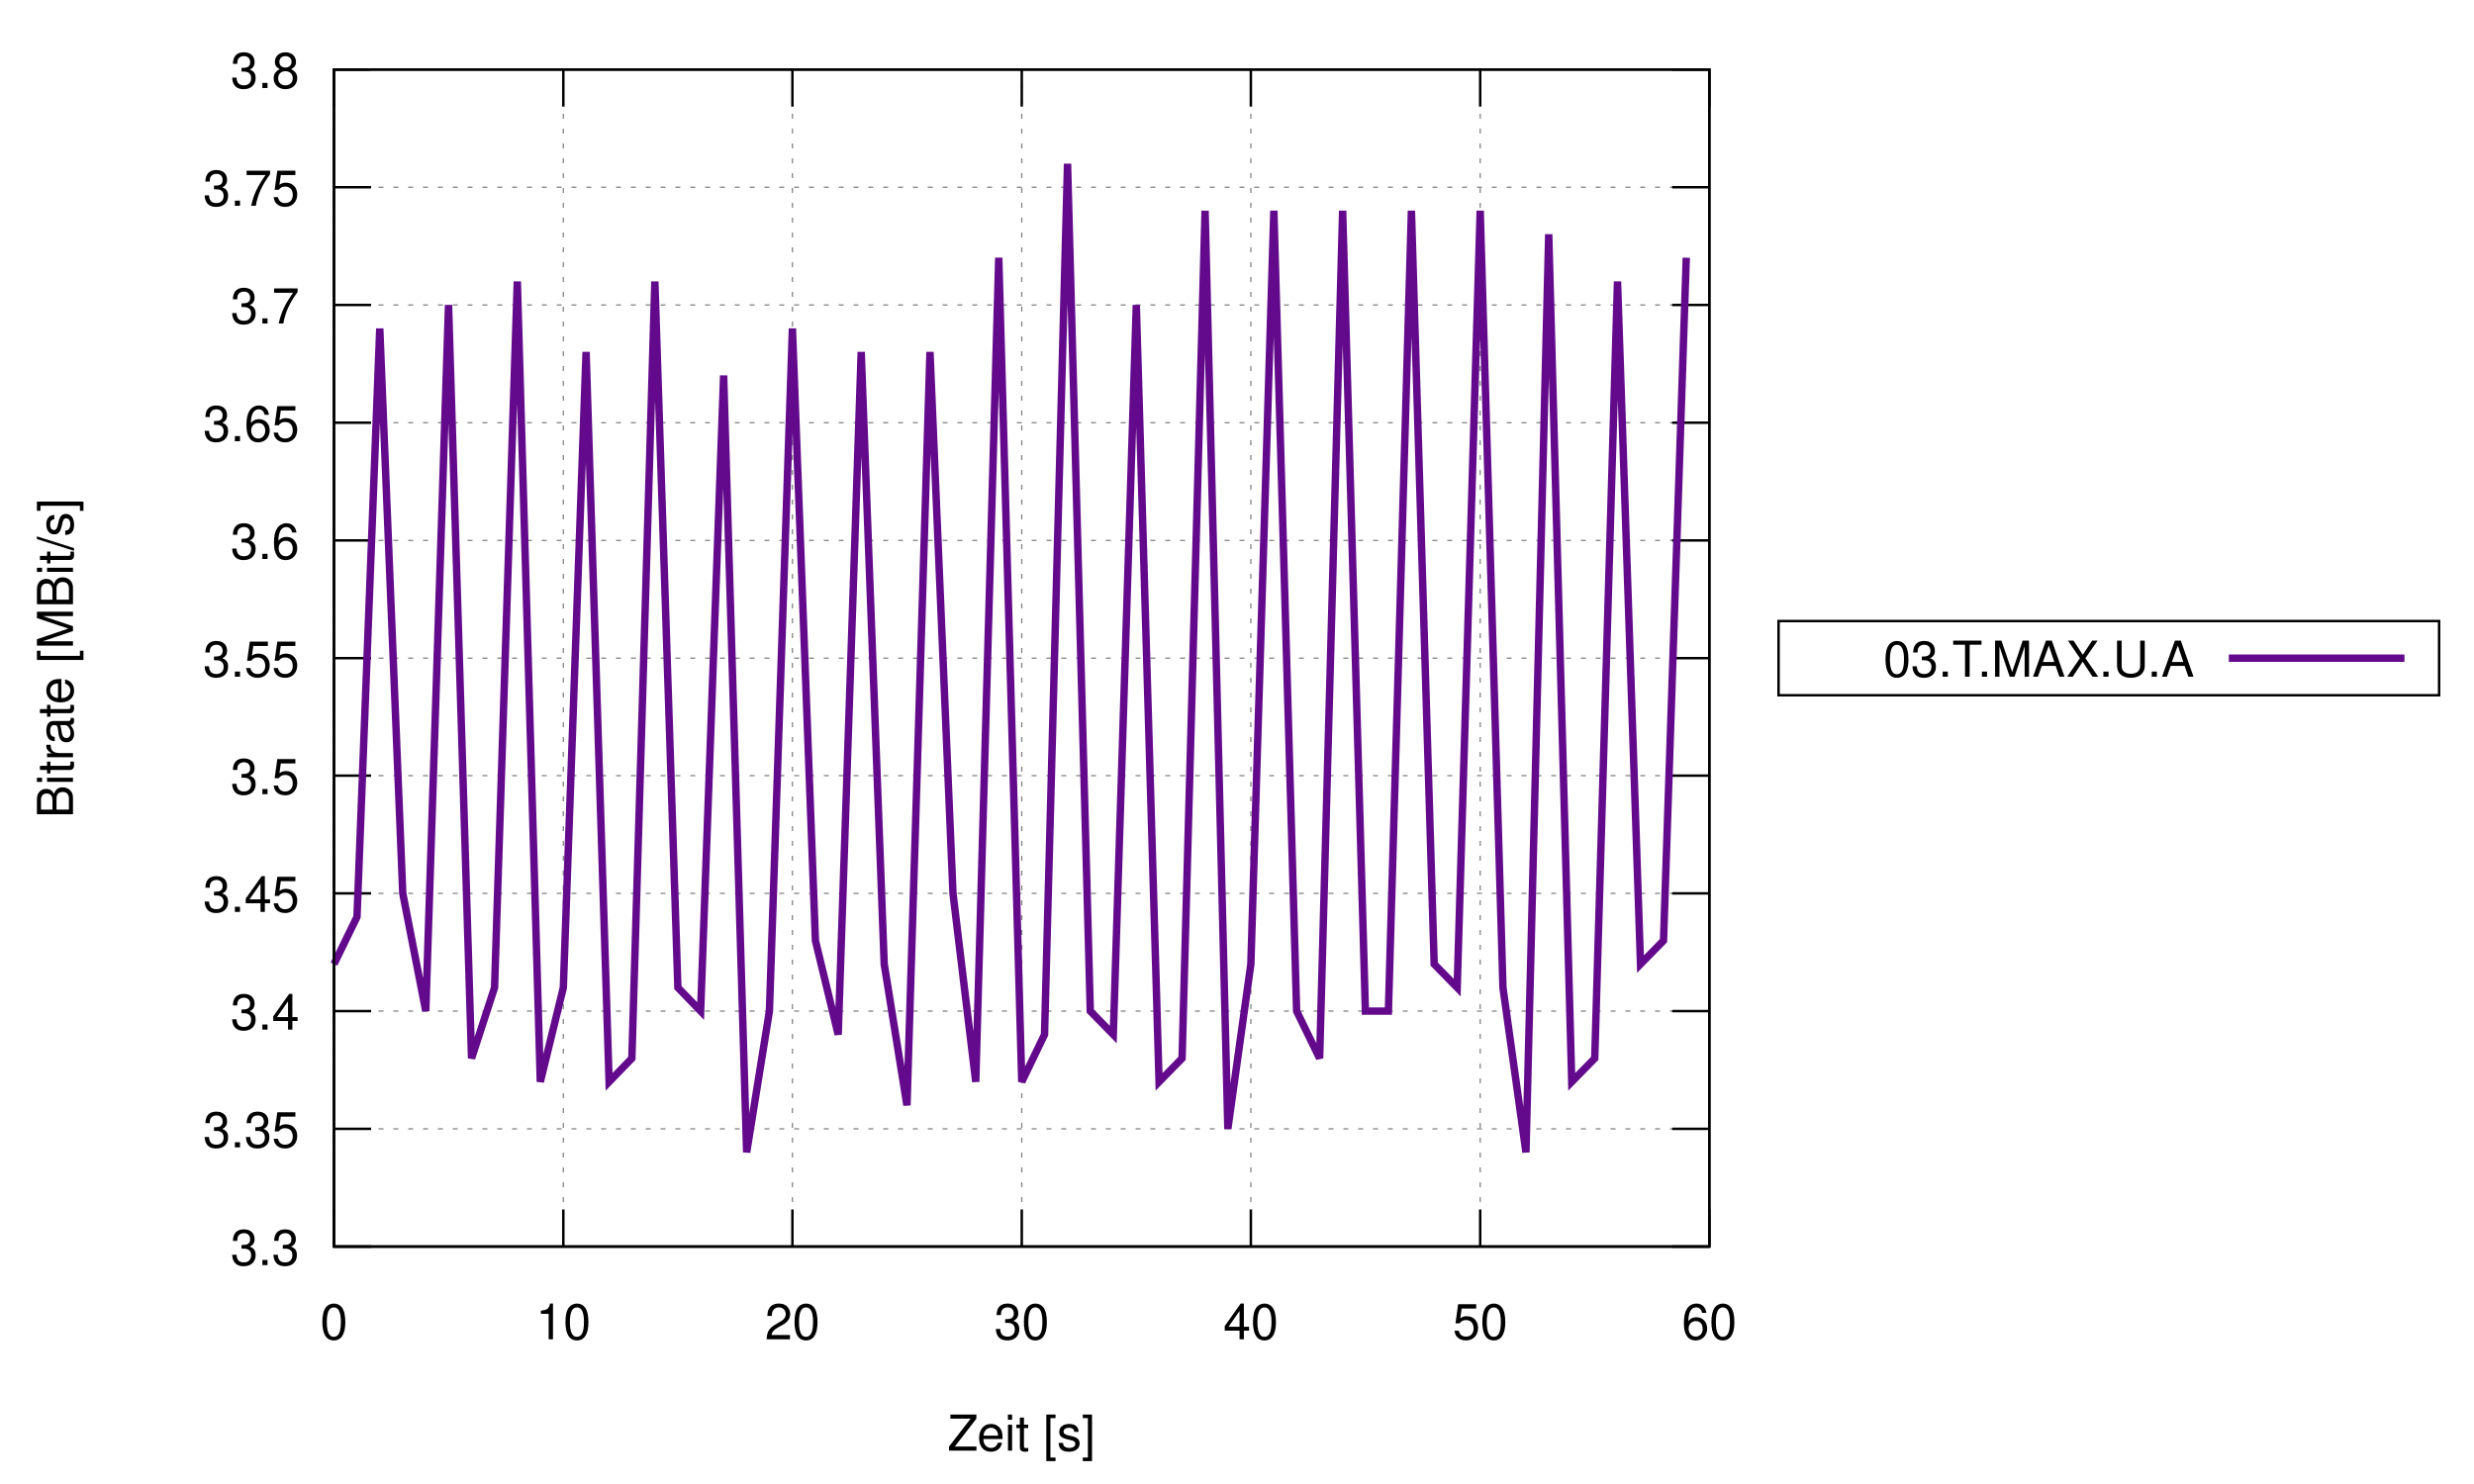
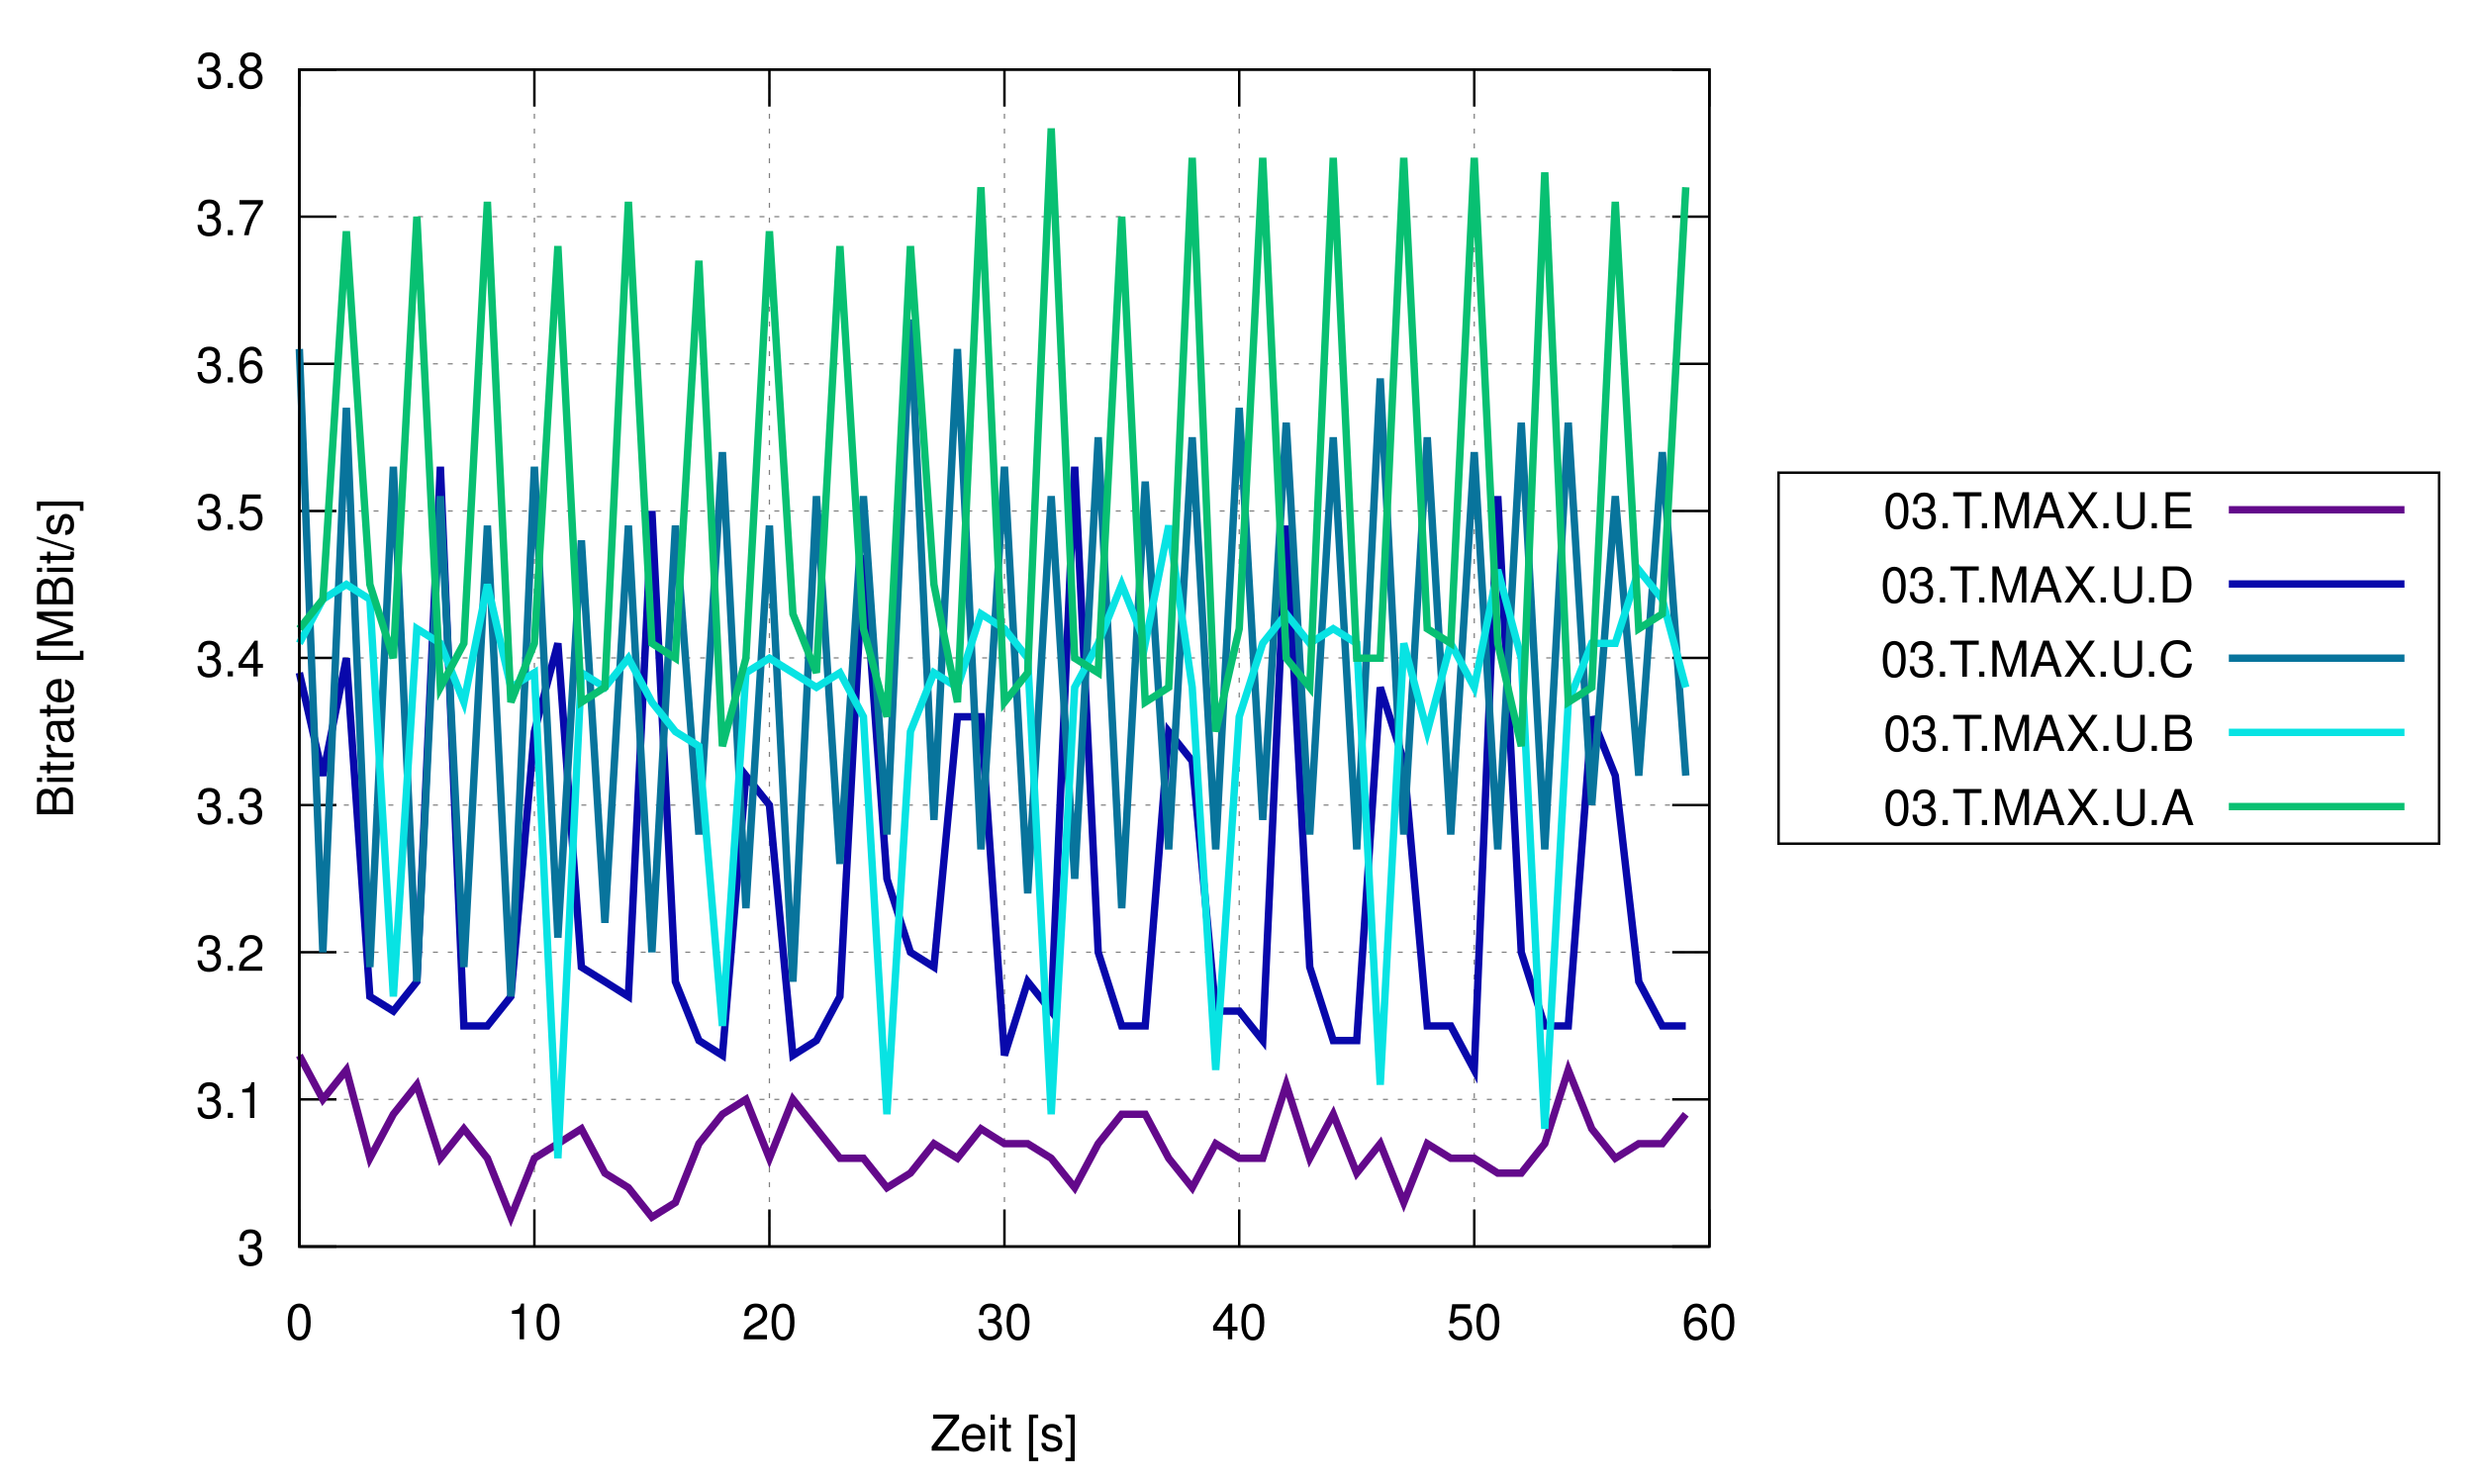
<svg xmlns="http://www.w3.org/2000/svg" xmlns:xlink="http://www.w3.org/1999/xlink" width="1000" height="600" viewBox="0 0 1000 600">
  <g id="gnuplot_canvas">
    <rect x="0" y="0" width="1000" height="600" fill="none" />
    <defs>
      <circle id="gpDot" r="0.5" stroke-width="0.5" />
      <path id="gpPt0" stroke-width="0.133" stroke="currentColor" d="M-1,0 h2 M0,-1 v2" />
      <path id="gpPt1" stroke-width="0.133" stroke="currentColor" d="M-1,-1 L1,1 M1,-1 L-1,1" />
      <path id="gpPt2" stroke-width="0.133" stroke="currentColor" d="M-1,0 L1,0 M0,-1 L0,1 M-1,-1 L1,1 M-1,1 L1,-1" />
      <rect id="gpPt3" stroke-width="0.133" stroke="currentColor" x="-1" y="-1" width="2" height="2" />
      <rect id="gpPt4" stroke-width="0.133" stroke="currentColor" fill="currentColor" x="-1" y="-1" width="2" height="2" />
      <circle id="gpPt5" stroke-width="0.133" stroke="currentColor" cx="0" cy="0" r="1" />
      <use xlink:href="#gpPt5" id="gpPt6" fill="currentColor" stroke="none" />
      <path id="gpPt7" stroke-width="0.133" stroke="currentColor" d="M0,-1.33 L-1.33,0.67 L1.33,0.67 z" />
      <use xlink:href="#gpPt7" id="gpPt8" fill="currentColor" stroke="none" />
      <use xlink:href="#gpPt7" id="gpPt9" stroke="currentColor" transform="rotate(180)" />
      <use xlink:href="#gpPt9" id="gpPt10" fill="currentColor" stroke="none" />
      <use xlink:href="#gpPt3" id="gpPt11" stroke="currentColor" transform="rotate(45)" />
      <use xlink:href="#gpPt11" id="gpPt12" fill="currentColor" stroke="none" />
      <path id="gpPt13" stroke-width="0.133" stroke="currentColor" d="M0,1.330 L1.265,0.411 L0.782,-1.067 L-0.782,-1.076 L-1.265,0.411 z" />
      <use xlink:href="#gpPt13" id="gpPt14" fill="currentColor" stroke="none" />
      <filter id="textbox" filterUnits="objectBoundingBox" x="0" y="0" height="1" width="1">
        <feFlood flood-color="white" flood-opacity="1" result="bgnd" />
        <feComposite in="SourceGraphic" in2="bgnd" operator="atop" />
      </filter>
      <filter id="greybox" filterUnits="objectBoundingBox" x="0" y="0" height="1" width="1">
        <feFlood flood-color="lightgrey" flood-opacity="1" result="grey" />
        <feComposite in="SourceGraphic" in2="grey" operator="atop" />
      </filter>
    </defs>
    <g fill="none" color="white" stroke="currentColor" stroke-width="1.00" stroke-linecap="butt" stroke-linejoin="miter">
</g>
    <g fill="none" color="black" stroke="currentColor" stroke-width="1.00" stroke-linecap="butt" stroke-linejoin="miter">
</g>
    <g fill="none" color="black" stroke="black" stroke-width="0.50" stroke-linecap="butt" stroke-linejoin="miter">
</g>
    <g fill="none" color="gray" stroke="currentColor" stroke-width="0.50" stroke-linecap="butt" stroke-linejoin="miter">
-       <path stroke="gray" stroke-dasharray="2,4" class="gridline" d="M135.0,504.0 L690.9,504.0  " />
-     </g>
-     <g fill="none" color="gray" stroke="gray" stroke-width="1.00" stroke-linecap="butt" stroke-linejoin="miter">
- </g>
-     <g fill="none" color="black" stroke="currentColor" stroke-width="1.00" stroke-linecap="butt" stroke-linejoin="miter">
-       <path stroke="black" d="M135.0,504.0 L150.0,504.0 M690.9,504.0 L675.9,504.0  " />
-       <g transform="translate(121.0,511.5)" stroke="none" fill="black" font-family="Helvetica" font-size="20.00" text-anchor="end">
+       <path stroke="gray" stroke-dasharray="2,4" class="gridline" d="M121.0,504.0 L690.9,504.0  " />
+     </g>
+     <g fill="none" color="gray" stroke="gray" stroke-width="1.00" stroke-linecap="butt" stroke-linejoin="miter">
+ </g>
+     <g fill="none" color="black" stroke="currentColor" stroke-width="1.00" stroke-linecap="butt" stroke-linejoin="miter">
+       <path stroke="black" d="M121.0,504.0 L136.0,504.0 M690.9,504.0 L675.9,504.0  " />
+       <g transform="translate(107.0,511.5)" stroke="none" fill="black" font-family="Helvetica" font-size="20.00" text-anchor="end">
+         <text>
+           <tspan font-family="Helvetica"> 3</tspan>
+         </text>
+       </g>
+     </g>
+     <g fill="none" color="black" stroke="currentColor" stroke-width="1.00" stroke-linecap="butt" stroke-linejoin="miter">
+ </g>
+     <g fill="none" color="black" stroke="black" stroke-width="0.50" stroke-linecap="butt" stroke-linejoin="miter">
+ </g>
+     <g fill="none" color="gray" stroke="currentColor" stroke-width="0.50" stroke-linecap="butt" stroke-linejoin="miter">
+       <path stroke="gray" stroke-dasharray="2,4" class="gridline" d="M121.0,444.5 L690.9,444.5  " />
+     </g>
+     <g fill="none" color="gray" stroke="gray" stroke-width="1.00" stroke-linecap="butt" stroke-linejoin="miter">
+ </g>
+     <g fill="none" color="black" stroke="currentColor" stroke-width="1.00" stroke-linecap="butt" stroke-linejoin="miter">
+       <path stroke="black" d="M121.0,444.5 L136.0,444.5 M690.9,444.5 L675.9,444.5  " />
+       <g transform="translate(107.0,452.0)" stroke="none" fill="black" font-family="Helvetica" font-size="20.00" text-anchor="end">
+         <text>
+           <tspan font-family="Helvetica"> 3.1</tspan>
+         </text>
+       </g>
+     </g>
+     <g fill="none" color="black" stroke="currentColor" stroke-width="1.00" stroke-linecap="butt" stroke-linejoin="miter">
+ </g>
+     <g fill="none" color="black" stroke="black" stroke-width="0.50" stroke-linecap="butt" stroke-linejoin="miter">
+ </g>
+     <g fill="none" color="gray" stroke="currentColor" stroke-width="0.50" stroke-linecap="butt" stroke-linejoin="miter">
+       <path stroke="gray" stroke-dasharray="2,4" class="gridline" d="M121.0,385.0 L690.9,385.0  " />
+     </g>
+     <g fill="none" color="gray" stroke="gray" stroke-width="1.00" stroke-linecap="butt" stroke-linejoin="miter">
+ </g>
+     <g fill="none" color="black" stroke="currentColor" stroke-width="1.00" stroke-linecap="butt" stroke-linejoin="miter">
+       <path stroke="black" d="M121.0,385.0 L136.0,385.0 M690.9,385.0 L675.9,385.0  " />
+       <g transform="translate(107.0,392.5)" stroke="none" fill="black" font-family="Helvetica" font-size="20.00" text-anchor="end">
+         <text>
+           <tspan font-family="Helvetica"> 3.2</tspan>
+         </text>
+       </g>
+     </g>
+     <g fill="none" color="black" stroke="currentColor" stroke-width="1.00" stroke-linecap="butt" stroke-linejoin="miter">
+ </g>
+     <g fill="none" color="black" stroke="black" stroke-width="0.50" stroke-linecap="butt" stroke-linejoin="miter">
+ </g>
+     <g fill="none" color="gray" stroke="currentColor" stroke-width="0.50" stroke-linecap="butt" stroke-linejoin="miter">
+       <path stroke="gray" stroke-dasharray="2,4" class="gridline" d="M121.0,325.5 L690.9,325.5  " />
+     </g>
+     <g fill="none" color="gray" stroke="gray" stroke-width="1.00" stroke-linecap="butt" stroke-linejoin="miter">
+ </g>
+     <g fill="none" color="black" stroke="currentColor" stroke-width="1.00" stroke-linecap="butt" stroke-linejoin="miter">
+       <path stroke="black" d="M121.0,325.5 L136.0,325.5 M690.9,325.5 L675.9,325.5  " />
+       <g transform="translate(107.0,333.0)" stroke="none" fill="black" font-family="Helvetica" font-size="20.00" text-anchor="end">
        <text>
          <tspan font-family="Helvetica"> 3.3</tspan>
        </text>
      </g>
    </g>
    <g fill="none" color="black" stroke="currentColor" stroke-width="1.00" stroke-linecap="butt" stroke-linejoin="miter">
</g>
    <g fill="none" color="black" stroke="black" stroke-width="0.50" stroke-linecap="butt" stroke-linejoin="miter">
</g>
    <g fill="none" color="gray" stroke="currentColor" stroke-width="0.50" stroke-linecap="butt" stroke-linejoin="miter">
-       <path stroke="gray" stroke-dasharray="2,4" class="gridline" d="M135.0,456.4 L690.9,456.4  " />
-     </g>
-     <g fill="none" color="gray" stroke="gray" stroke-width="1.00" stroke-linecap="butt" stroke-linejoin="miter">
- </g>
-     <g fill="none" color="black" stroke="currentColor" stroke-width="1.00" stroke-linecap="butt" stroke-linejoin="miter">
-       <path stroke="black" d="M135.0,456.4 L150.0,456.4 M690.9,456.4 L675.9,456.4  " />
-       <g transform="translate(121.0,463.9)" stroke="none" fill="black" font-family="Helvetica" font-size="20.00" text-anchor="end">
-         <text>
-           <tspan font-family="Helvetica"> 3.35</tspan>
-         </text>
-       </g>
-     </g>
-     <g fill="none" color="black" stroke="currentColor" stroke-width="1.00" stroke-linecap="butt" stroke-linejoin="miter">
- </g>
-     <g fill="none" color="black" stroke="black" stroke-width="0.50" stroke-linecap="butt" stroke-linejoin="miter">
- </g>
-     <g fill="none" color="gray" stroke="currentColor" stroke-width="0.50" stroke-linecap="butt" stroke-linejoin="miter">
-       <path stroke="gray" stroke-dasharray="2,4" class="gridline" d="M135.0,408.8 L690.9,408.8  " />
-     </g>
-     <g fill="none" color="gray" stroke="gray" stroke-width="1.00" stroke-linecap="butt" stroke-linejoin="miter">
- </g>
-     <g fill="none" color="black" stroke="currentColor" stroke-width="1.00" stroke-linecap="butt" stroke-linejoin="miter">
-       <path stroke="black" d="M135.0,408.8 L150.0,408.8 M690.9,408.8 L675.9,408.8  " />
-       <g transform="translate(121.0,416.3)" stroke="none" fill="black" font-family="Helvetica" font-size="20.00" text-anchor="end">
+       <path stroke="gray" stroke-dasharray="2,4" class="gridline" d="M121.0,266.0 L690.9,266.0  " />
+     </g>
+     <g fill="none" color="gray" stroke="gray" stroke-width="1.00" stroke-linecap="butt" stroke-linejoin="miter">
+ </g>
+     <g fill="none" color="black" stroke="currentColor" stroke-width="1.00" stroke-linecap="butt" stroke-linejoin="miter">
+       <path stroke="black" d="M121.0,266.0 L136.0,266.0 M690.9,266.0 L675.9,266.0  " />
+       <g transform="translate(107.0,273.5)" stroke="none" fill="black" font-family="Helvetica" font-size="20.00" text-anchor="end">
        <text>
          <tspan font-family="Helvetica"> 3.4</tspan>
        </text>
      </g>
    </g>
    <g fill="none" color="black" stroke="currentColor" stroke-width="1.00" stroke-linecap="butt" stroke-linejoin="miter">
</g>
    <g fill="none" color="black" stroke="black" stroke-width="0.50" stroke-linecap="butt" stroke-linejoin="miter">
</g>
    <g fill="none" color="gray" stroke="currentColor" stroke-width="0.50" stroke-linecap="butt" stroke-linejoin="miter">
-       <path stroke="gray" stroke-dasharray="2,4" class="gridline" d="M135.0,361.2 L690.9,361.2  " />
-     </g>
-     <g fill="none" color="gray" stroke="gray" stroke-width="1.00" stroke-linecap="butt" stroke-linejoin="miter">
- </g>
-     <g fill="none" color="black" stroke="currentColor" stroke-width="1.00" stroke-linecap="butt" stroke-linejoin="miter">
-       <path stroke="black" d="M135.0,361.2 L150.0,361.2 M690.9,361.2 L675.9,361.2  " />
-       <g transform="translate(121.0,368.7)" stroke="none" fill="black" font-family="Helvetica" font-size="20.00" text-anchor="end">
-         <text>
-           <tspan font-family="Helvetica"> 3.45</tspan>
-         </text>
-       </g>
-     </g>
-     <g fill="none" color="black" stroke="currentColor" stroke-width="1.00" stroke-linecap="butt" stroke-linejoin="miter">
- </g>
-     <g fill="none" color="black" stroke="black" stroke-width="0.50" stroke-linecap="butt" stroke-linejoin="miter">
- </g>
-     <g fill="none" color="gray" stroke="currentColor" stroke-width="0.50" stroke-linecap="butt" stroke-linejoin="miter">
-       <path stroke="gray" stroke-dasharray="2,4" class="gridline" d="M135.0,313.6 L690.9,313.6  " />
-     </g>
-     <g fill="none" color="gray" stroke="gray" stroke-width="1.00" stroke-linecap="butt" stroke-linejoin="miter">
- </g>
-     <g fill="none" color="black" stroke="currentColor" stroke-width="1.00" stroke-linecap="butt" stroke-linejoin="miter">
-       <path stroke="black" d="M135.0,313.6 L150.0,313.6 M690.9,313.6 L675.9,313.6  " />
-       <g transform="translate(121.0,321.1)" stroke="none" fill="black" font-family="Helvetica" font-size="20.00" text-anchor="end">
+       <path stroke="gray" stroke-dasharray="2,4" class="gridline" d="M121.0,206.6 L690.9,206.6  " />
+     </g>
+     <g fill="none" color="gray" stroke="gray" stroke-width="1.00" stroke-linecap="butt" stroke-linejoin="miter">
+ </g>
+     <g fill="none" color="black" stroke="currentColor" stroke-width="1.00" stroke-linecap="butt" stroke-linejoin="miter">
+       <path stroke="black" d="M121.0,206.6 L136.0,206.6 M690.9,206.6 L675.9,206.6  " />
+       <g transform="translate(107.0,214.1)" stroke="none" fill="black" font-family="Helvetica" font-size="20.00" text-anchor="end">
        <text>
          <tspan font-family="Helvetica"> 3.5</tspan>
        </text>
      </g>
    </g>
    <g fill="none" color="black" stroke="currentColor" stroke-width="1.00" stroke-linecap="butt" stroke-linejoin="miter">
</g>
    <g fill="none" color="black" stroke="black" stroke-width="0.50" stroke-linecap="butt" stroke-linejoin="miter">
</g>
    <g fill="none" color="gray" stroke="currentColor" stroke-width="0.50" stroke-linecap="butt" stroke-linejoin="miter">
-       <path stroke="gray" stroke-dasharray="2,4" class="gridline" d="M135.0,266.1 L690.9,266.1  " />
-     </g>
-     <g fill="none" color="gray" stroke="gray" stroke-width="1.00" stroke-linecap="butt" stroke-linejoin="miter">
- </g>
-     <g fill="none" color="black" stroke="currentColor" stroke-width="1.00" stroke-linecap="butt" stroke-linejoin="miter">
-       <path stroke="black" d="M135.0,266.1 L150.0,266.1 M690.9,266.1 L675.9,266.1  " />
-       <g transform="translate(121.0,273.6)" stroke="none" fill="black" font-family="Helvetica" font-size="20.00" text-anchor="end">
-         <text>
-           <tspan font-family="Helvetica"> 3.55</tspan>
-         </text>
-       </g>
-     </g>
-     <g fill="none" color="black" stroke="currentColor" stroke-width="1.00" stroke-linecap="butt" stroke-linejoin="miter">
- </g>
-     <g fill="none" color="black" stroke="black" stroke-width="0.50" stroke-linecap="butt" stroke-linejoin="miter">
- </g>
-     <g fill="none" color="gray" stroke="currentColor" stroke-width="0.50" stroke-linecap="butt" stroke-linejoin="miter">
-       <path stroke="gray" stroke-dasharray="2,4" class="gridline" d="M135.0,218.5 L690.9,218.5  " />
-     </g>
-     <g fill="none" color="gray" stroke="gray" stroke-width="1.00" stroke-linecap="butt" stroke-linejoin="miter">
- </g>
-     <g fill="none" color="black" stroke="currentColor" stroke-width="1.00" stroke-linecap="butt" stroke-linejoin="miter">
-       <path stroke="black" d="M135.0,218.5 L150.0,218.5 M690.9,218.5 L675.9,218.5  " />
-       <g transform="translate(121.0,226.0)" stroke="none" fill="black" font-family="Helvetica" font-size="20.00" text-anchor="end">
+       <path stroke="gray" stroke-dasharray="2,4" class="gridline" d="M121.0,147.1 L690.9,147.1  " />
+     </g>
+     <g fill="none" color="gray" stroke="gray" stroke-width="1.00" stroke-linecap="butt" stroke-linejoin="miter">
+ </g>
+     <g fill="none" color="black" stroke="currentColor" stroke-width="1.00" stroke-linecap="butt" stroke-linejoin="miter">
+       <path stroke="black" d="M121.0,147.1 L136.0,147.1 M690.9,147.1 L675.9,147.1  " />
+       <g transform="translate(107.0,154.6)" stroke="none" fill="black" font-family="Helvetica" font-size="20.00" text-anchor="end">
        <text>
          <tspan font-family="Helvetica"> 3.6</tspan>
        </text>
      </g>
    </g>
    <g fill="none" color="black" stroke="currentColor" stroke-width="1.00" stroke-linecap="butt" stroke-linejoin="miter">
</g>
    <g fill="none" color="black" stroke="black" stroke-width="0.50" stroke-linecap="butt" stroke-linejoin="miter">
</g>
    <g fill="none" color="gray" stroke="currentColor" stroke-width="0.50" stroke-linecap="butt" stroke-linejoin="miter">
-       <path stroke="gray" stroke-dasharray="2,4" class="gridline" d="M135.0,170.9 L690.9,170.9  " />
-     </g>
-     <g fill="none" color="gray" stroke="gray" stroke-width="1.00" stroke-linecap="butt" stroke-linejoin="miter">
- </g>
-     <g fill="none" color="black" stroke="currentColor" stroke-width="1.00" stroke-linecap="butt" stroke-linejoin="miter">
-       <path stroke="black" d="M135.0,170.9 L150.0,170.9 M690.9,170.9 L675.9,170.9  " />
-       <g transform="translate(121.0,178.4)" stroke="none" fill="black" font-family="Helvetica" font-size="20.00" text-anchor="end">
-         <text>
-           <tspan font-family="Helvetica"> 3.65</tspan>
-         </text>
-       </g>
-     </g>
-     <g fill="none" color="black" stroke="currentColor" stroke-width="1.00" stroke-linecap="butt" stroke-linejoin="miter">
- </g>
-     <g fill="none" color="black" stroke="black" stroke-width="0.50" stroke-linecap="butt" stroke-linejoin="miter">
- </g>
-     <g fill="none" color="gray" stroke="currentColor" stroke-width="0.50" stroke-linecap="butt" stroke-linejoin="miter">
-       <path stroke="gray" stroke-dasharray="2,4" class="gridline" d="M135.0,123.3 L690.9,123.3  " />
-     </g>
-     <g fill="none" color="gray" stroke="gray" stroke-width="1.00" stroke-linecap="butt" stroke-linejoin="miter">
- </g>
-     <g fill="none" color="black" stroke="currentColor" stroke-width="1.00" stroke-linecap="butt" stroke-linejoin="miter">
-       <path stroke="black" d="M135.0,123.3 L150.0,123.3 M690.9,123.3 L675.9,123.3  " />
-       <g transform="translate(121.0,130.8)" stroke="none" fill="black" font-family="Helvetica" font-size="20.00" text-anchor="end">
+       <path stroke="gray" stroke-dasharray="2,4" class="gridline" d="M121.0,87.6 L690.9,87.6  " />
+     </g>
+     <g fill="none" color="gray" stroke="gray" stroke-width="1.00" stroke-linecap="butt" stroke-linejoin="miter">
+ </g>
+     <g fill="none" color="black" stroke="currentColor" stroke-width="1.00" stroke-linecap="butt" stroke-linejoin="miter">
+       <path stroke="black" d="M121.0,87.6 L136.0,87.6 M690.9,87.6 L675.9,87.6  " />
+       <g transform="translate(107.0,95.1)" stroke="none" fill="black" font-family="Helvetica" font-size="20.00" text-anchor="end">
        <text>
          <tspan font-family="Helvetica"> 3.7</tspan>
        </text>
      </g>
    </g>
    <g fill="none" color="black" stroke="currentColor" stroke-width="1.00" stroke-linecap="butt" stroke-linejoin="miter">
</g>
    <g fill="none" color="black" stroke="black" stroke-width="0.50" stroke-linecap="butt" stroke-linejoin="miter">
</g>
    <g fill="none" color="gray" stroke="currentColor" stroke-width="0.50" stroke-linecap="butt" stroke-linejoin="miter">
-       <path stroke="gray" stroke-dasharray="2,4" class="gridline" d="M135.0,75.7 L690.9,75.7  " />
-     </g>
-     <g fill="none" color="gray" stroke="gray" stroke-width="1.00" stroke-linecap="butt" stroke-linejoin="miter">
- </g>
-     <g fill="none" color="black" stroke="currentColor" stroke-width="1.00" stroke-linecap="butt" stroke-linejoin="miter">
-       <path stroke="black" d="M135.0,75.7 L150.0,75.7 M690.9,75.7 L675.9,75.7  " />
-       <g transform="translate(121.0,83.2)" stroke="none" fill="black" font-family="Helvetica" font-size="20.00" text-anchor="end">
-         <text>
-           <tspan font-family="Helvetica"> 3.75</tspan>
-         </text>
-       </g>
-     </g>
-     <g fill="none" color="black" stroke="currentColor" stroke-width="1.00" stroke-linecap="butt" stroke-linejoin="miter">
- </g>
-     <g fill="none" color="black" stroke="black" stroke-width="0.50" stroke-linecap="butt" stroke-linejoin="miter">
- </g>
-     <g fill="none" color="gray" stroke="currentColor" stroke-width="0.50" stroke-linecap="butt" stroke-linejoin="miter">
-       <path stroke="gray" stroke-dasharray="2,4" class="gridline" d="M135.0,28.1 L690.9,28.1  " />
-     </g>
-     <g fill="none" color="gray" stroke="gray" stroke-width="1.00" stroke-linecap="butt" stroke-linejoin="miter">
- </g>
-     <g fill="none" color="black" stroke="currentColor" stroke-width="1.00" stroke-linecap="butt" stroke-linejoin="miter">
-       <path stroke="black" d="M135.0,28.1 L150.0,28.1 M690.9,28.1 L675.9,28.1  " />
-       <g transform="translate(121.0,35.6)" stroke="none" fill="black" font-family="Helvetica" font-size="20.00" text-anchor="end">
+       <path stroke="gray" stroke-dasharray="2,4" class="gridline" d="M121.0,28.1 L690.9,28.1  " />
+     </g>
+     <g fill="none" color="gray" stroke="gray" stroke-width="1.00" stroke-linecap="butt" stroke-linejoin="miter">
+ </g>
+     <g fill="none" color="black" stroke="currentColor" stroke-width="1.00" stroke-linecap="butt" stroke-linejoin="miter">
+       <path stroke="black" d="M121.0,28.1 L136.0,28.1 M690.9,28.1 L675.9,28.1  " />
+       <g transform="translate(107.0,35.6)" stroke="none" fill="black" font-family="Helvetica" font-size="20.00" text-anchor="end">
        <text>
          <tspan font-family="Helvetica"> 3.8</tspan>
        </text>
      </g>
    </g>
    <g fill="none" color="black" stroke="currentColor" stroke-width="1.00" stroke-linecap="butt" stroke-linejoin="miter">
</g>
    <g fill="none" color="black" stroke="black" stroke-width="0.50" stroke-linecap="butt" stroke-linejoin="miter">
</g>
    <g fill="none" color="gray" stroke="currentColor" stroke-width="0.50" stroke-linecap="butt" stroke-linejoin="miter">
-       <path stroke="gray" stroke-dasharray="2,4" class="gridline" d="M135.0,504.0 L135.0,28.1  " />
-     </g>
-     <g fill="none" color="gray" stroke="gray" stroke-width="1.00" stroke-linecap="butt" stroke-linejoin="miter">
- </g>
-     <g fill="none" color="black" stroke="currentColor" stroke-width="1.00" stroke-linecap="butt" stroke-linejoin="miter">
-       <path stroke="black" d="M135.0,504.0 L135.0,489.0 M135.0,28.1 L135.0,43.1  " />
-       <g transform="translate(135.0,541.5)" stroke="none" fill="black" font-family="Helvetica" font-size="20.00" text-anchor="middle">
+       <path stroke="gray" stroke-dasharray="2,4" class="gridline" d="M121.0,504.0 L121.0,28.1  " />
+     </g>
+     <g fill="none" color="gray" stroke="gray" stroke-width="1.00" stroke-linecap="butt" stroke-linejoin="miter">
+ </g>
+     <g fill="none" color="black" stroke="currentColor" stroke-width="1.00" stroke-linecap="butt" stroke-linejoin="miter">
+       <path stroke="black" d="M121.0,504.0 L121.0,489.0 M121.0,28.1 L121.0,43.1  " />
+       <g transform="translate(121.0,541.5)" stroke="none" fill="black" font-family="Helvetica" font-size="20.00" text-anchor="middle">
        <text>
          <tspan font-family="Helvetica"> 0</tspan>
        </text>
      </g>
    </g>
    <g fill="none" color="black" stroke="currentColor" stroke-width="1.00" stroke-linecap="butt" stroke-linejoin="miter">
</g>
    <g fill="none" color="black" stroke="black" stroke-width="0.50" stroke-linecap="butt" stroke-linejoin="miter">
</g>
    <g fill="none" color="gray" stroke="currentColor" stroke-width="0.50" stroke-linecap="butt" stroke-linejoin="miter">
-       <path stroke="gray" stroke-dasharray="2,4" class="gridline" d="M227.7,504.0 L227.7,28.1  " />
-     </g>
-     <g fill="none" color="gray" stroke="gray" stroke-width="1.00" stroke-linecap="butt" stroke-linejoin="miter">
- </g>
-     <g fill="none" color="black" stroke="currentColor" stroke-width="1.00" stroke-linecap="butt" stroke-linejoin="miter">
-       <path stroke="black" d="M227.7,504.0 L227.7,489.0 M227.7,28.1 L227.7,43.1  " />
-       <g transform="translate(227.7,541.5)" stroke="none" fill="black" font-family="Helvetica" font-size="20.00" text-anchor="middle">
+       <path stroke="gray" stroke-dasharray="2,4" class="gridline" d="M216.0,504.0 L216.0,28.1  " />
+     </g>
+     <g fill="none" color="gray" stroke="gray" stroke-width="1.00" stroke-linecap="butt" stroke-linejoin="miter">
+ </g>
+     <g fill="none" color="black" stroke="currentColor" stroke-width="1.00" stroke-linecap="butt" stroke-linejoin="miter">
+       <path stroke="black" d="M216.0,504.0 L216.0,489.0 M216.0,28.1 L216.0,43.1  " />
+       <g transform="translate(216.0,541.5)" stroke="none" fill="black" font-family="Helvetica" font-size="20.00" text-anchor="middle">
        <text>
          <tspan font-family="Helvetica"> 10</tspan>
        </text>
      </g>
    </g>
    <g fill="none" color="black" stroke="currentColor" stroke-width="1.00" stroke-linecap="butt" stroke-linejoin="miter">
</g>
    <g fill="none" color="black" stroke="black" stroke-width="0.50" stroke-linecap="butt" stroke-linejoin="miter">
</g>
    <g fill="none" color="gray" stroke="currentColor" stroke-width="0.50" stroke-linecap="butt" stroke-linejoin="miter">
-       <path stroke="gray" stroke-dasharray="2,4" class="gridline" d="M320.3,504.0 L320.3,28.1  " />
-     </g>
-     <g fill="none" color="gray" stroke="gray" stroke-width="1.00" stroke-linecap="butt" stroke-linejoin="miter">
- </g>
-     <g fill="none" color="black" stroke="currentColor" stroke-width="1.00" stroke-linecap="butt" stroke-linejoin="miter">
-       <path stroke="black" d="M320.3,504.0 L320.3,489.0 M320.3,28.1 L320.3,43.1  " />
-       <g transform="translate(320.3,541.5)" stroke="none" fill="black" font-family="Helvetica" font-size="20.00" text-anchor="middle">
+       <path stroke="gray" stroke-dasharray="2,4" class="gridline" d="M311.0,504.0 L311.0,28.1  " />
+     </g>
+     <g fill="none" color="gray" stroke="gray" stroke-width="1.00" stroke-linecap="butt" stroke-linejoin="miter">
+ </g>
+     <g fill="none" color="black" stroke="currentColor" stroke-width="1.00" stroke-linecap="butt" stroke-linejoin="miter">
+       <path stroke="black" d="M311.0,504.0 L311.0,489.0 M311.0,28.1 L311.0,43.1  " />
+       <g transform="translate(311.0,541.5)" stroke="none" fill="black" font-family="Helvetica" font-size="20.00" text-anchor="middle">
        <text>
          <tspan font-family="Helvetica"> 20</tspan>
        </text>
      </g>
    </g>
    <g fill="none" color="black" stroke="currentColor" stroke-width="1.00" stroke-linecap="butt" stroke-linejoin="miter">
</g>
    <g fill="none" color="black" stroke="black" stroke-width="0.50" stroke-linecap="butt" stroke-linejoin="miter">
</g>
    <g fill="none" color="gray" stroke="currentColor" stroke-width="0.50" stroke-linecap="butt" stroke-linejoin="miter">
-       <path stroke="gray" stroke-dasharray="2,4" class="gridline" d="M413.0,504.0 L413.0,28.1  " />
-     </g>
-     <g fill="none" color="gray" stroke="gray" stroke-width="1.00" stroke-linecap="butt" stroke-linejoin="miter">
- </g>
-     <g fill="none" color="black" stroke="currentColor" stroke-width="1.00" stroke-linecap="butt" stroke-linejoin="miter">
-       <path stroke="black" d="M413.0,504.0 L413.0,489.0 M413.0,28.1 L413.0,43.1  " />
-       <g transform="translate(413.0,541.5)" stroke="none" fill="black" font-family="Helvetica" font-size="20.00" text-anchor="middle">
+       <path stroke="gray" stroke-dasharray="2,4" class="gridline" d="M406.0,504.0 L406.0,28.1  " />
+     </g>
+     <g fill="none" color="gray" stroke="gray" stroke-width="1.00" stroke-linecap="butt" stroke-linejoin="miter">
+ </g>
+     <g fill="none" color="black" stroke="currentColor" stroke-width="1.00" stroke-linecap="butt" stroke-linejoin="miter">
+       <path stroke="black" d="M406.0,504.0 L406.0,489.0 M406.0,28.1 L406.0,43.1  " />
+       <g transform="translate(406.0,541.5)" stroke="none" fill="black" font-family="Helvetica" font-size="20.00" text-anchor="middle">
        <text>
          <tspan font-family="Helvetica"> 30</tspan>
        </text>
      </g>
    </g>
    <g fill="none" color="black" stroke="currentColor" stroke-width="1.00" stroke-linecap="butt" stroke-linejoin="miter">
</g>
    <g fill="none" color="black" stroke="black" stroke-width="0.50" stroke-linecap="butt" stroke-linejoin="miter">
</g>
    <g fill="none" color="gray" stroke="currentColor" stroke-width="0.50" stroke-linecap="butt" stroke-linejoin="miter">
-       <path stroke="gray" stroke-dasharray="2,4" class="gridline" d="M505.6,504.0 L505.6,28.1  " />
-     </g>
-     <g fill="none" color="gray" stroke="gray" stroke-width="1.00" stroke-linecap="butt" stroke-linejoin="miter">
- </g>
-     <g fill="none" color="black" stroke="currentColor" stroke-width="1.00" stroke-linecap="butt" stroke-linejoin="miter">
-       <path stroke="black" d="M505.6,504.0 L505.6,489.0 M505.6,28.1 L505.6,43.1  " />
-       <g transform="translate(505.6,541.5)" stroke="none" fill="black" font-family="Helvetica" font-size="20.00" text-anchor="middle">
+       <path stroke="gray" stroke-dasharray="2,4" class="gridline" d="M500.9,504.0 L500.9,28.1  " />
+     </g>
+     <g fill="none" color="gray" stroke="gray" stroke-width="1.00" stroke-linecap="butt" stroke-linejoin="miter">
+ </g>
+     <g fill="none" color="black" stroke="currentColor" stroke-width="1.00" stroke-linecap="butt" stroke-linejoin="miter">
+       <path stroke="black" d="M500.9,504.0 L500.9,489.0 M500.9,28.1 L500.9,43.1  " />
+       <g transform="translate(500.9,541.5)" stroke="none" fill="black" font-family="Helvetica" font-size="20.00" text-anchor="middle">
        <text>
          <tspan font-family="Helvetica"> 40</tspan>
        </text>
      </g>
    </g>
    <g fill="none" color="black" stroke="currentColor" stroke-width="1.00" stroke-linecap="butt" stroke-linejoin="miter">
</g>
    <g fill="none" color="black" stroke="black" stroke-width="0.50" stroke-linecap="butt" stroke-linejoin="miter">
</g>
    <g fill="none" color="gray" stroke="currentColor" stroke-width="0.50" stroke-linecap="butt" stroke-linejoin="miter">
-       <path stroke="gray" stroke-dasharray="2,4" class="gridline" d="M598.3,504.0 L598.3,28.1  " />
-     </g>
-     <g fill="none" color="gray" stroke="gray" stroke-width="1.00" stroke-linecap="butt" stroke-linejoin="miter">
- </g>
-     <g fill="none" color="black" stroke="currentColor" stroke-width="1.00" stroke-linecap="butt" stroke-linejoin="miter">
-       <path stroke="black" d="M598.3,504.0 L598.3,489.0 M598.3,28.1 L598.3,43.1  " />
-       <g transform="translate(598.3,541.5)" stroke="none" fill="black" font-family="Helvetica" font-size="20.00" text-anchor="middle">
+       <path stroke="gray" stroke-dasharray="2,4" class="gridline" d="M595.9,504.0 L595.9,28.1  " />
+     </g>
+     <g fill="none" color="gray" stroke="gray" stroke-width="1.00" stroke-linecap="butt" stroke-linejoin="miter">
+ </g>
+     <g fill="none" color="black" stroke="currentColor" stroke-width="1.00" stroke-linecap="butt" stroke-linejoin="miter">
+       <path stroke="black" d="M595.9,504.0 L595.9,489.0 M595.9,28.1 L595.9,43.1  " />
+       <g transform="translate(595.9,541.5)" stroke="none" fill="black" font-family="Helvetica" font-size="20.00" text-anchor="middle">
        <text>
          <tspan font-family="Helvetica"> 50</tspan>
        </text>
      </g>
    </g>
    <g fill="none" color="black" stroke="currentColor" stroke-width="1.00" stroke-linecap="butt" stroke-linejoin="miter">
</g>
    <g fill="none" color="black" stroke="black" stroke-width="0.50" stroke-linecap="butt" stroke-linejoin="miter">
</g>
    <g fill="none" color="gray" stroke="currentColor" stroke-width="0.50" stroke-linecap="butt" stroke-linejoin="miter">
      <path stroke="gray" stroke-dasharray="2,4" class="gridline" d="M690.9,504.0 L690.9,28.1  " />
    </g>
    <g fill="none" color="gray" stroke="gray" stroke-width="1.00" stroke-linecap="butt" stroke-linejoin="miter">
</g>
    <g fill="none" color="black" stroke="currentColor" stroke-width="1.00" stroke-linecap="butt" stroke-linejoin="miter">
      <path stroke="black" d="M690.9,504.0 L690.9,489.0 M690.9,28.1 L690.9,43.1  " />
      <g transform="translate(690.9,541.5)" stroke="none" fill="black" font-family="Helvetica" font-size="20.00" text-anchor="middle">
        <text>
          <tspan font-family="Helvetica"> 60</tspan>
        </text>
      </g>
    </g>
    <g fill="none" color="black" stroke="currentColor" stroke-width="1.00" stroke-linecap="butt" stroke-linejoin="miter">
</g>
    <g fill="none" color="black" stroke="currentColor" stroke-width="1.00" stroke-linecap="butt" stroke-linejoin="miter">
-       <path stroke="black" d="M135.0,28.1 L135.0,504.0 L690.9,504.0 L690.9,28.1 L135.0,28.1 Z  " />
+       <path stroke="black" d="M121.0,28.1 L121.0,504.0 L690.9,504.0 L690.9,28.1 L121.0,28.1 Z  " />
    </g>
    <g fill="none" color="black" stroke="currentColor" stroke-width="1.00" stroke-linecap="butt" stroke-linejoin="miter">
      <g transform="translate(29.5,266.1) rotate(270)" stroke="none" fill="black" font-family="Helvetica" font-size="20.00" text-anchor="middle">
        <text>
          <tspan font-family="Helvetica">Bitrate [MBit/s]</tspan>
        </text>
      </g>
    </g>
    <g fill="none" color="black" stroke="currentColor" stroke-width="1.00" stroke-linecap="butt" stroke-linejoin="miter">
-       <g transform="translate(412.9,586.5)" stroke="none" fill="black" font-family="Helvetica" font-size="20.00" text-anchor="middle">
+       <g transform="translate(405.9,586.5)" stroke="none" fill="black" font-family="Helvetica" font-size="20.00" text-anchor="middle">
        <text>
          <tspan font-family="Helvetica">Zeit [s]</tspan>
        </text>
      </g>
    </g>
    <g fill="none" color="black" stroke="currentColor" stroke-width="1.00" stroke-linecap="butt" stroke-linejoin="miter">
</g>
    <g fill="none" color="black" stroke="currentColor" stroke-width="1.00" stroke-linecap="butt" stroke-linejoin="miter">
-       <path stroke="black" d="M718.9,281.1 L718.9,251.1 L985.9,251.1 L985.9,281.1 L718.9,281.1 Z  " />
+       <path stroke="black" d="M718.9,341.1 L718.9,191.1 L985.9,191.1 L985.9,341.1 L718.9,341.1 Z  " />
    </g>
    <g id="gnuplot_plot_1">
      <g fill="none" color="white" stroke="black" stroke-width="3.00" stroke-linecap="butt" stroke-linejoin="miter">
</g>
      <g fill="none" color="black" stroke="currentColor" stroke-width="3.00" stroke-linecap="butt" stroke-linejoin="miter">
+         <g transform="translate(886.9,213.6)" stroke="none" fill="black" font-family="Helvetica" font-size="20.00" text-anchor="end">
+           <text>
+             <tspan font-family="Helvetica">03.T.MAX.U.E</tspan>
+           </text>
+         </g>
+       </g>
+       <g fill="none" color="black" stroke="currentColor" stroke-width="3.00" stroke-linecap="butt" stroke-linejoin="miter">
+         <path stroke="rgb( 99,   9, 139)" d="M900.9,206.1 L971.9,206.1 M121.0,426.7 L130.5,444.5 L140.0,432.6 L149.5,468.3 L159.0,450.5 L168.5,438.6   L178.0,468.3 L187.5,456.4 L197.0,468.3 L206.5,492.1 L216.0,468.3 L225.5,462.4 L235.0,456.4 L244.5,474.3   L254.0,480.2 L263.5,492.1 L273.0,486.2 L282.5,462.4 L292.0,450.5 L301.5,444.5 L311.0,468.3 L320.5,444.5   L330.0,456.4 L339.5,468.3 L349.0,468.3 L358.5,480.2 L368.0,474.3 L377.5,462.4 L387.0,468.3 L396.5,456.4   L406.0,462.4 L415.4,462.4 L424.9,468.3 L434.4,480.2 L443.9,462.4 L453.4,450.5 L462.9,450.5 L472.4,468.3   L481.9,480.2 L491.4,462.4 L500.9,468.3 L510.4,468.3 L519.9,438.6 L529.4,468.3 L538.9,450.5 L548.4,474.3   L557.9,462.4 L567.4,486.2 L576.9,462.4 L586.4,468.3 L595.9,468.3 L605.4,474.3 L614.9,474.3 L624.4,462.4   L633.9,432.6 L643.4,456.4 L652.9,468.3 L662.4,462.4 L671.9,462.4 L681.4,450.5  " />
+       </g>
+     </g>
+     <g id="gnuplot_plot_2">
+       <g fill="none" color="black" stroke="currentColor" stroke-width="3.00" stroke-linecap="butt" stroke-linejoin="miter">
+         <g transform="translate(886.9,243.6)" stroke="none" fill="black" font-family="Helvetica" font-size="20.00" text-anchor="end">
+           <text>
+             <tspan font-family="Helvetica">03.T.MAX.U.D</tspan>
+           </text>
+         </g>
+       </g>
+       <g fill="none" color="black" stroke="currentColor" stroke-width="3.00" stroke-linecap="butt" stroke-linejoin="miter">
+         <path stroke="rgb(  8,   8, 171)" d="M900.9,236.1 L971.9,236.1 M121.0,272.0 L130.5,313.6 L140.0,266.1 L149.5,402.9 L159.0,408.8 L168.5,396.9   L178.0,188.7 L187.5,414.8 L197.0,414.8 L206.5,402.9 L216.0,295.8 L225.5,260.1 L235.0,391.0 L244.5,396.9   L254.0,402.9 L263.5,206.6 L273.0,396.9 L282.5,420.7 L292.0,426.7 L301.5,313.6 L311.0,325.5 L320.5,426.7   L330.0,420.7 L339.5,402.9 L349.0,224.4 L358.5,355.3 L368.0,385.0 L377.5,391.0 L387.0,289.8 L396.5,289.8   L406.0,426.7 L415.4,396.9 L424.9,408.8 L434.4,188.7 L443.9,385.0 L453.4,414.8 L462.9,414.8 L472.4,295.8   L481.9,307.7 L491.4,408.8 L500.9,408.8 L510.4,420.7 L519.9,212.5 L529.4,391.0 L538.9,420.7 L548.4,420.7   L557.9,277.9 L567.4,307.7 L576.9,414.8 L586.4,414.8 L595.9,432.6 L605.4,200.6 L614.9,385.0 L624.4,414.8   L633.9,414.8 L643.4,289.8 L652.9,313.6 L662.4,396.9 L671.9,414.8 L681.4,414.8  " />
+       </g>
+     </g>
+     <g id="gnuplot_plot_3">
+       <g fill="none" color="black" stroke="currentColor" stroke-width="3.00" stroke-linecap="butt" stroke-linejoin="miter">
        <g transform="translate(886.9,273.6)" stroke="none" fill="black" font-family="Helvetica" font-size="20.00" text-anchor="end">
+           <text>
+             <tspan font-family="Helvetica">03.T.MAX.U.C</tspan>
+           </text>
+         </g>
+       </g>
+       <g fill="none" color="black" stroke="currentColor" stroke-width="3.00" stroke-linecap="butt" stroke-linejoin="miter">
+         <path stroke="rgb(  8, 116, 156)" d="M900.9,266.1 L971.9,266.1 M121.0,141.1 L130.5,385.0 L140.0,164.9 L149.5,391.0 L159.0,188.7 L168.5,396.9   L178.0,200.6 L187.5,391.0 L197.0,212.5 L206.5,402.9 L216.0,188.7 L225.5,379.1 L235.0,218.5 L244.5,373.1   L254.0,212.5 L263.5,385.0 L273.0,212.5 L282.5,337.4 L292.0,182.8 L301.5,367.2 L311.0,212.5 L320.5,396.9   L330.0,200.6 L339.5,349.3 L349.0,200.6 L358.5,337.4 L368.0,129.2 L377.5,331.5 L387.0,141.1 L396.5,343.4   L406.0,188.7 L415.4,361.2 L424.9,200.6 L434.4,355.3 L443.9,176.8 L453.4,367.2 L462.9,194.7 L472.4,343.4   L481.9,176.8 L491.4,343.4 L500.9,164.9 L510.4,331.5 L519.9,170.9 L529.4,337.4 L538.9,176.8 L548.4,343.4   L557.9,153.0 L567.4,337.4 L576.9,176.8 L586.4,337.4 L595.9,182.8 L605.4,343.4 L614.9,170.9 L624.4,343.4   L633.9,170.9 L643.4,325.5 L652.9,200.6 L662.4,313.6 L671.9,182.8 L681.4,313.6  " />
+       </g>
+     </g>
+     <g id="gnuplot_plot_4">
+       <g fill="none" color="black" stroke="currentColor" stroke-width="3.00" stroke-linecap="butt" stroke-linejoin="miter">
+         <g transform="translate(886.9,303.6)" stroke="none" fill="black" font-family="Helvetica" font-size="20.00" text-anchor="end">
+           <text>
+             <tspan font-family="Helvetica">03.T.MAX.U.B</tspan>
+           </text>
+         </g>
+       </g>
+       <g fill="none" color="black" stroke="currentColor" stroke-width="3.00" stroke-linecap="butt" stroke-linejoin="miter">
+         <path stroke="rgb(  8, 227, 227)" d="M900.9,296.1 L971.9,296.1 M121.0,260.1 L130.5,242.3 L140.0,236.3 L149.5,242.3 L159.0,402.9 L168.5,254.2   L178.0,260.1 L187.5,283.9 L197.0,236.3 L206.5,277.9 L216.0,272.0 L225.5,468.3 L235.0,272.0 L244.5,277.9   L254.0,266.1 L263.5,283.9 L273.0,295.8 L282.5,301.7 L292.0,414.8 L301.5,272.0 L311.0,266.1 L320.5,272.0   L330.0,277.9 L339.5,272.0 L349.0,289.8 L358.5,450.5 L368.0,295.8 L377.5,272.0 L387.0,277.9 L396.5,248.2   L406.0,254.2 L415.4,266.1 L424.9,450.5 L434.4,277.9 L443.9,260.1 L453.4,236.3 L462.9,260.1 L472.4,212.5   L481.9,277.9 L491.4,432.6 L500.9,289.8 L510.4,260.1 L519.9,248.2 L529.4,260.1 L538.9,254.2 L548.4,260.1   L557.9,438.6 L567.4,260.1 L576.9,295.8 L586.4,260.1 L595.9,277.9 L605.4,230.4 L614.9,266.1 L624.4,456.4   L633.9,283.9 L643.4,260.1 L652.9,260.1 L662.4,230.4 L671.9,242.3 L681.4,277.9  " />
+       </g>
+     </g>
+     <g id="gnuplot_plot_5">
+       <g fill="none" color="black" stroke="currentColor" stroke-width="3.00" stroke-linecap="butt" stroke-linejoin="miter">
+         <g transform="translate(886.9,333.6)" stroke="none" fill="black" font-family="Helvetica" font-size="20.00" text-anchor="end">
          <text>
            <tspan font-family="Helvetica">03.T.MAX.U.A</tspan>
          </text>
        </g>
      </g>
      <g fill="none" color="black" stroke="currentColor" stroke-width="3.00" stroke-linecap="butt" stroke-linejoin="miter">
-         <path stroke="rgb( 99,   9, 139)" d="M900.9,266.1 L971.9,266.1 M135.0,389.8 L144.3,370.7 L153.5,132.8 L162.8,361.2 L172.1,408.8 L181.3,123.3   L190.6,427.9 L199.9,399.3 L209.1,113.8 L218.4,437.4 L227.7,399.3 L236.9,142.3 L246.2,437.4 L255.4,427.9   L264.7,113.8 L274.0,399.3 L283.2,408.8 L292.5,151.8 L301.8,465.9 L311.0,408.8 L320.3,132.8 L329.6,380.3   L338.8,418.3 L348.1,142.3 L357.4,389.8 L366.6,446.9 L375.9,142.3 L385.2,361.2 L394.4,437.4 L403.7,104.2   L413.0,437.4 L422.2,418.3 L431.5,66.2 L440.7,408.8 L450.0,418.3 L459.3,123.3 L468.5,437.4 L477.8,427.9   L487.1,85.2 L496.3,456.4 L505.6,389.8 L514.9,85.2 L524.1,408.8 L533.4,427.9 L542.7,85.2 L551.9,408.8   L561.2,408.8 L570.5,85.2 L579.7,389.8 L589.0,399.3 L598.3,85.2 L607.5,399.3 L616.8,465.9 L626.0,94.7   L635.3,437.4 L644.6,427.9 L653.8,113.8 L663.1,389.8 L672.4,380.3 L681.6,104.2  " />
-       </g>
-     </g>
-     <g fill="none" color="white" stroke="rgb( 99,   9, 139)" stroke-width="2.00" stroke-linecap="butt" stroke-linejoin="miter">
+         <path stroke="rgb(  8, 192, 114)" d="M900.9,326.1 L971.9,326.1 M121.0,254.2 L130.5,242.3 L140.0,93.5 L149.5,236.3 L159.0,266.1 L168.5,87.6   L178.0,277.9 L187.5,260.1 L197.0,81.6 L206.5,283.9 L216.0,260.1 L225.5,99.5 L235.0,283.9 L244.5,277.9   L254.0,81.6 L263.5,260.1 L273.0,266.1 L282.5,105.4 L292.0,301.7 L301.5,266.1 L311.0,93.5 L320.5,248.2   L330.0,272.0 L339.5,99.5 L349.0,254.2 L358.5,289.8 L368.0,99.5 L377.5,236.3 L387.0,283.9 L396.5,75.7   L406.0,283.9 L415.4,272.0 L424.9,51.9 L434.4,266.1 L443.9,272.0 L453.4,87.6 L462.9,283.9 L472.4,277.9   L481.9,63.8 L491.4,295.8 L500.9,254.2 L510.4,63.8 L519.9,266.1 L529.4,277.9 L538.9,63.8 L548.4,266.1   L557.9,266.1 L567.4,63.8 L576.9,254.2 L586.4,260.1 L595.9,63.8 L605.4,260.1 L614.9,301.7 L624.4,69.7   L633.9,283.9 L643.4,277.9 L652.9,81.6 L662.4,254.2 L671.9,248.2 L681.4,75.7  " />
+       </g>
+     </g>
+     <g fill="none" color="white" stroke="rgb(  8, 192, 114)" stroke-width="2.00" stroke-linecap="butt" stroke-linejoin="miter">
</g>
    <g fill="none" color="black" stroke="currentColor" stroke-width="2.00" stroke-linecap="butt" stroke-linejoin="miter">
</g>
    <g fill="none" color="black" stroke="black" stroke-width="1.00" stroke-linecap="butt" stroke-linejoin="miter">
</g>
    <g fill="none" color="black" stroke="currentColor" stroke-width="1.00" stroke-linecap="butt" stroke-linejoin="miter">
-       <path stroke="black" d="M135.0,28.1 L135.0,504.0 L690.9,504.0 L690.9,28.1 L135.0,28.1 Z  " />
+       <path stroke="black" d="M121.0,28.1 L121.0,504.0 L690.9,504.0 L690.9,28.1 L121.0,28.1 Z  " />
    </g>
    <g fill="none" color="black" stroke="currentColor" stroke-width="1.00" stroke-linecap="butt" stroke-linejoin="miter">
</g>
  </g>
</svg>
